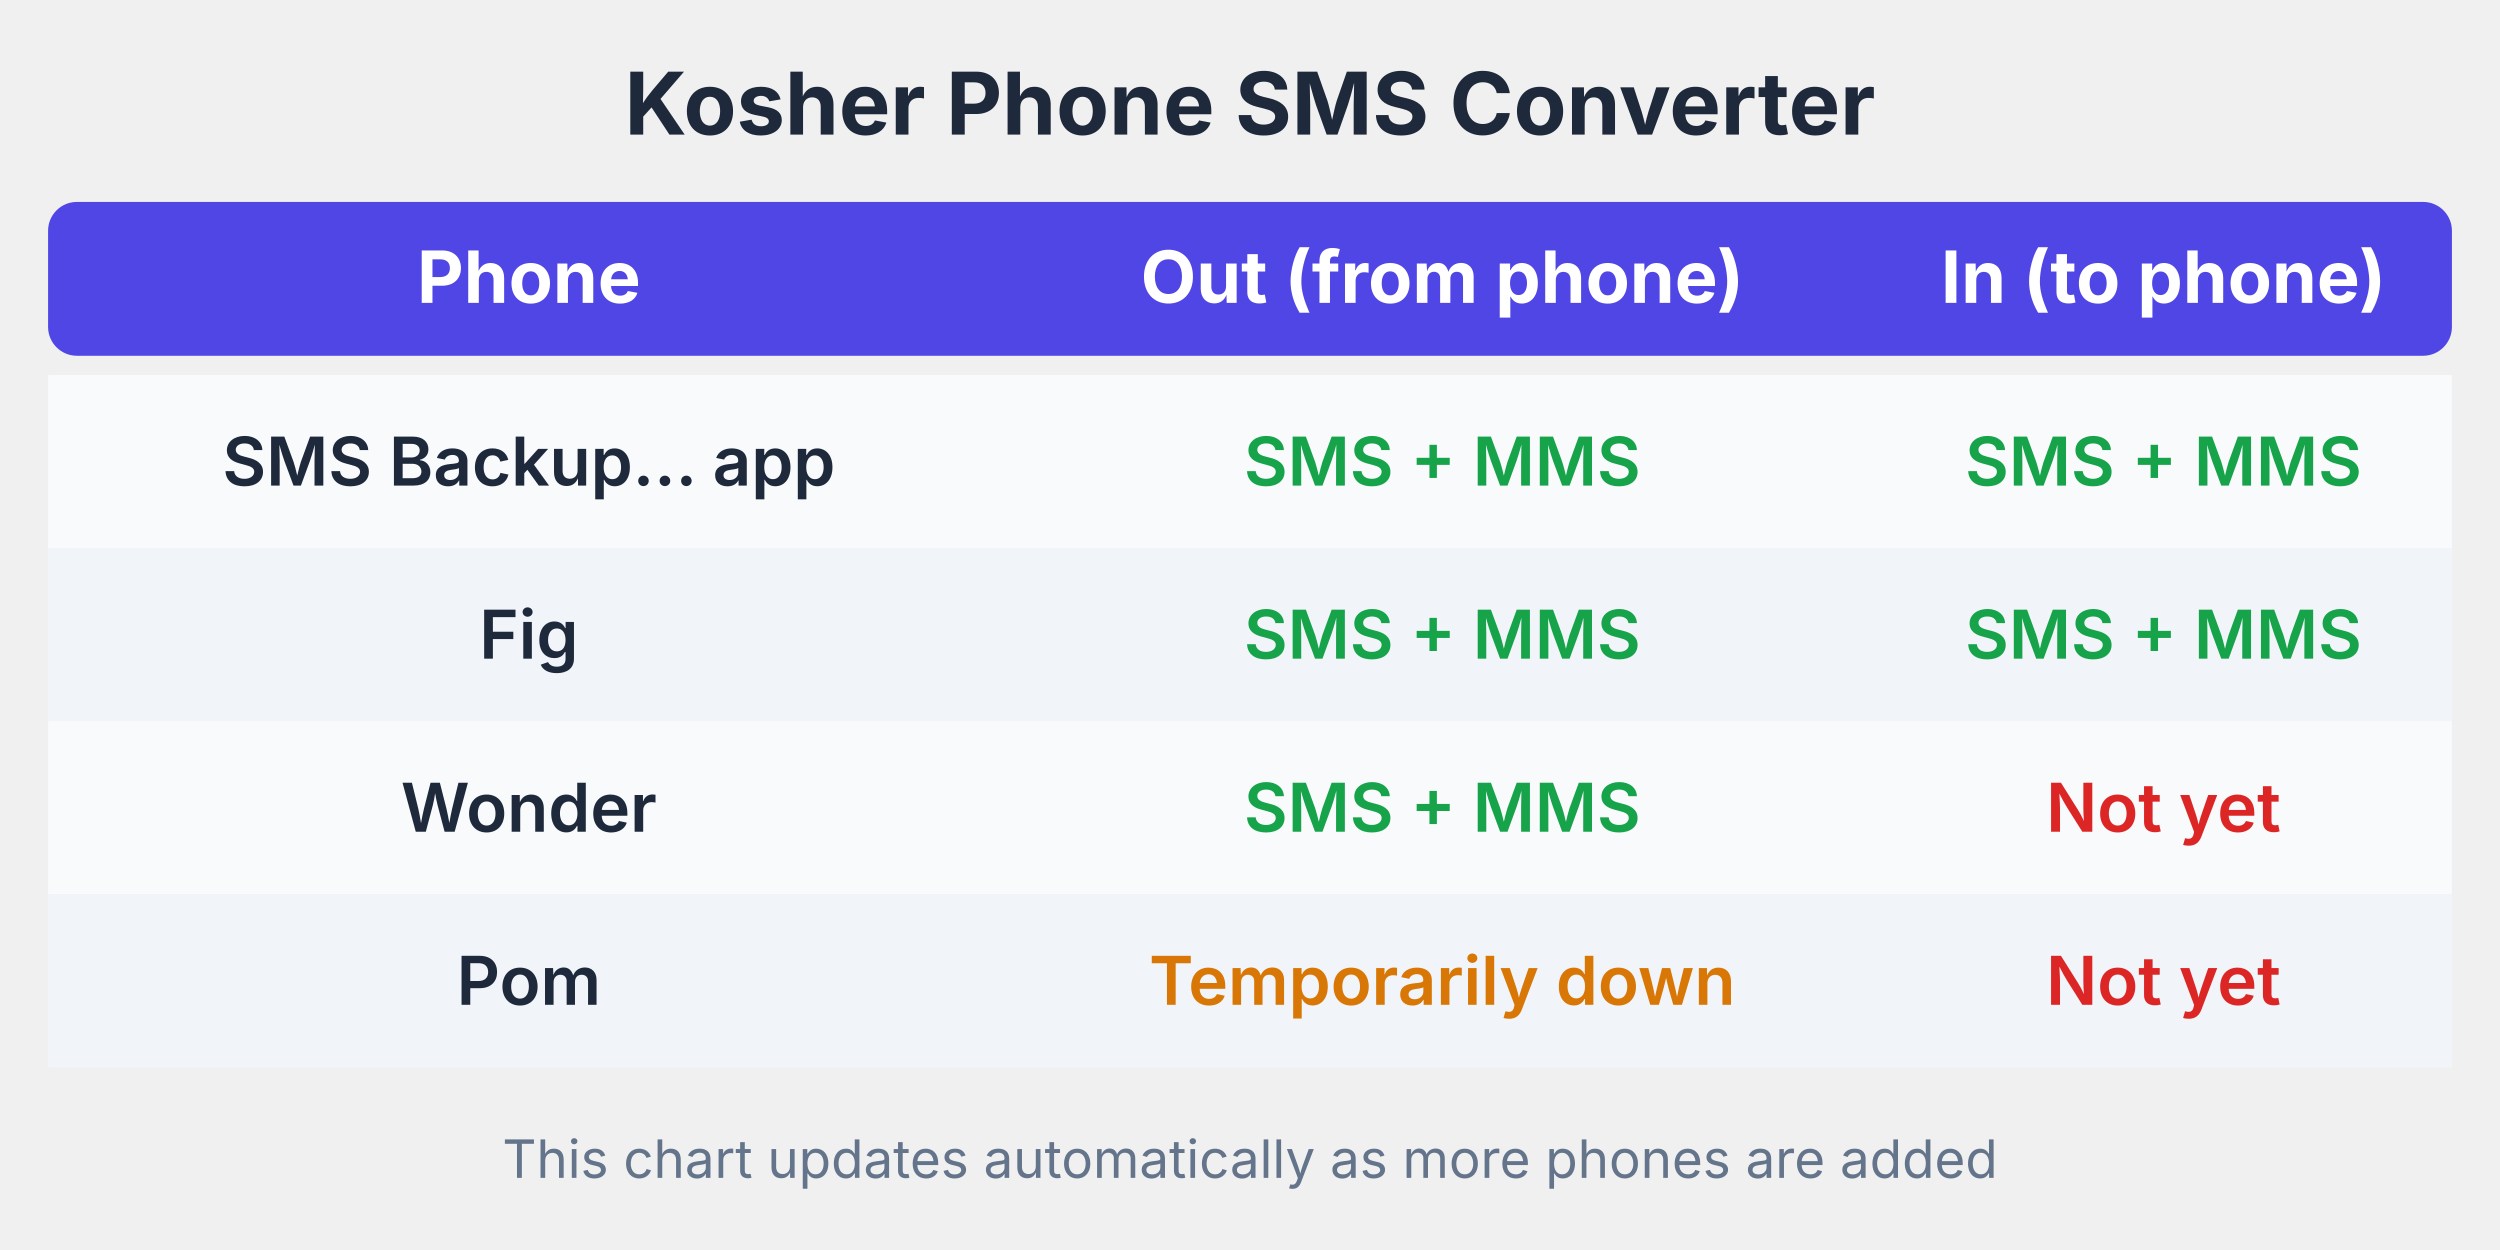
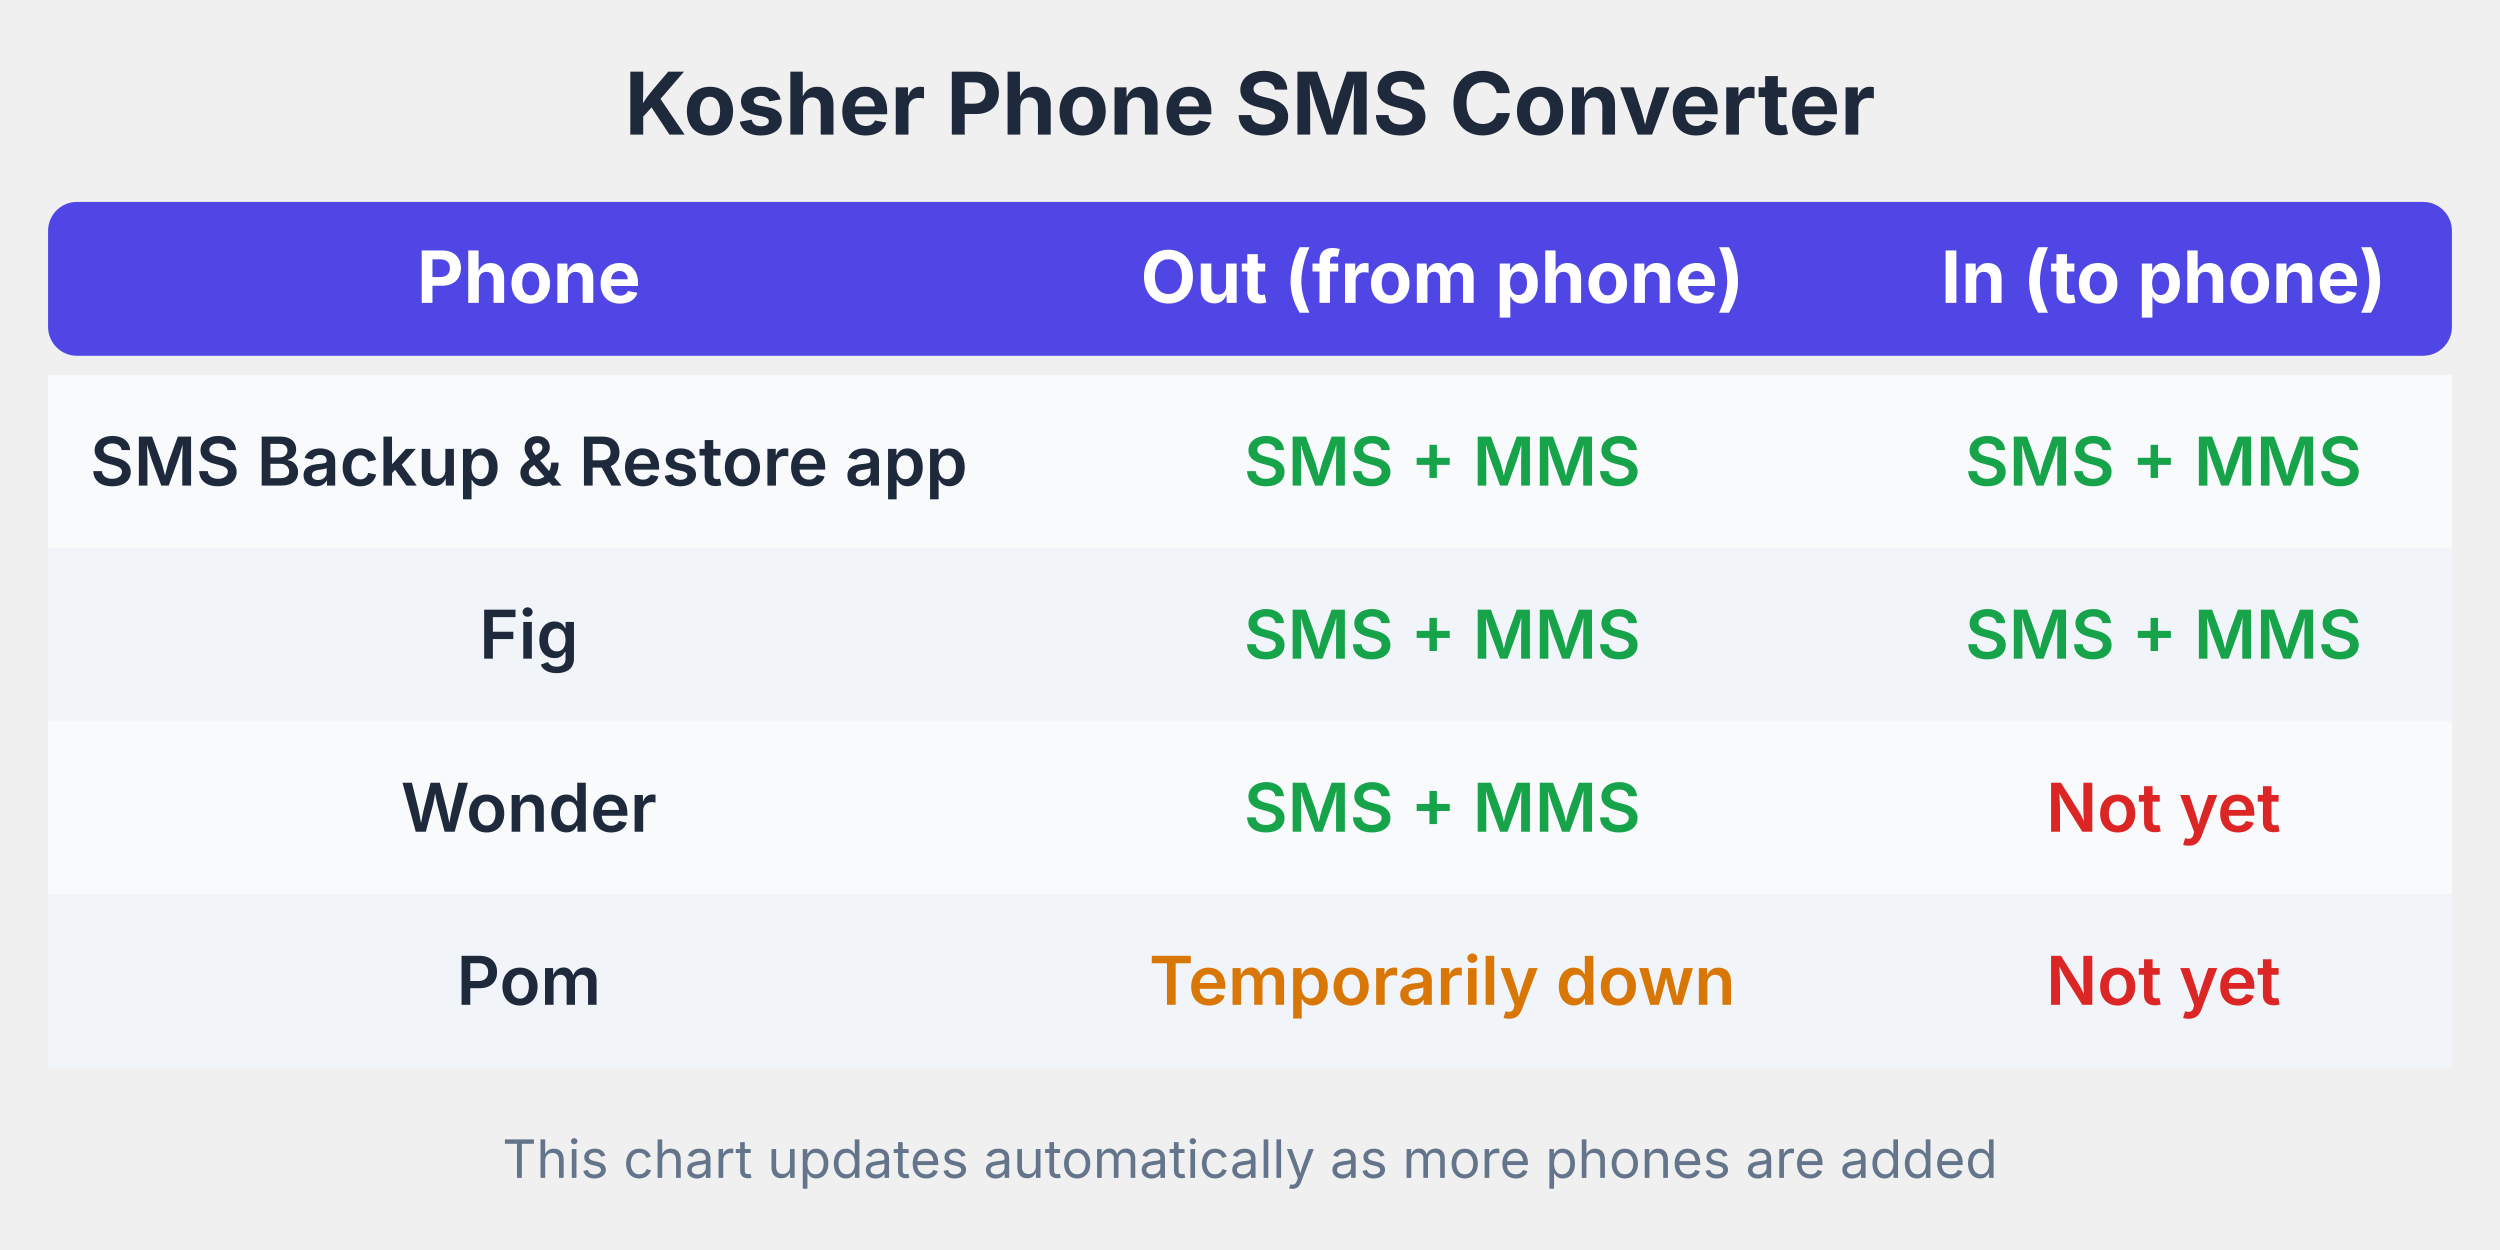
<svg xmlns="http://www.w3.org/2000/svg" width="520" height="260" viewBox="0 0 520 260">
  <style>
    text { font-family: -apple-system, BlinkMacSystemFont, 'Segoe UI', sans-serif; font-size: 14px; fill: #1e293b; }
    .header { font-weight: 700; font-size: 15px; fill: #fff; }
    .phone { font-weight: 600; }
    .phone-sub { font-size: 10px; fill: #64748b; font-weight: 400; }
    .yes { fill: #16a34a; font-weight: 600; }
    .no { fill: #dc2626; font-weight: 600; }
    .warn { fill: #d97706; font-weight: 600; }
    .title { font-size: 18px; font-weight: 700; fill: #1e293b; }
    .footnote { font-size: 11px; fill: #64748b; }
  </style>
  <text x="260" y="28" text-anchor="middle" class="title">Kosher Phone SMS Converter</text>
  <rect x="10" y="42" width="500" height="32" rx="6" fill="#4f46e5" />
  <text x="110" y="63" text-anchor="middle" class="header">Phone</text>
  <text x="300" y="63" text-anchor="middle" class="header">Out (from phone)</text>
  <text x="450" y="63" text-anchor="middle" class="header">In (to phone)</text>
  <rect x="10" y="78" width="500" height="36" rx="0" fill="#f8fafc" />
-   <text x="110" y="101" text-anchor="middle" class="phone">SMS Backup… app</text>
+   <text x="110" y="101" text-anchor="middle" class="phone">SMS Backup &amp; Restore app</text>
  <text x="300" y="101" text-anchor="middle" class="yes">SMS + MMS</text>
  <text x="450" y="101" text-anchor="middle" class="yes">SMS + MMS</text>
  <rect x="10" y="114" width="500" height="36" rx="0" fill="#f1f5f9" />
  <text x="110" y="137" text-anchor="middle" class="phone">Fig</text>
  <text x="300" y="137" text-anchor="middle" class="yes">SMS + MMS</text>
  <text x="450" y="137" text-anchor="middle" class="yes">SMS + MMS</text>
  <rect x="10" y="150" width="500" height="36" rx="0" fill="#f8fafc" />
  <text x="110" y="173" text-anchor="middle" class="phone">Wonder</text>
  <text x="300" y="173" text-anchor="middle" class="yes">SMS + MMS</text>
  <text x="450" y="173" text-anchor="middle" class="no">Not yet</text>
  <rect x="10" y="186" width="500" height="36" rx="0" fill="#f1f5f9" />
  <text x="110" y="209" text-anchor="middle" class="phone">Pom</text>
  <text x="300" y="209" text-anchor="middle" class="warn">Temporarily down</text>
  <text x="450" y="209" text-anchor="middle" class="no">Not yet</text>
  <text x="260" y="245" text-anchor="middle" class="footnote">This chart updates automatically as more phones are added</text>
</svg>
